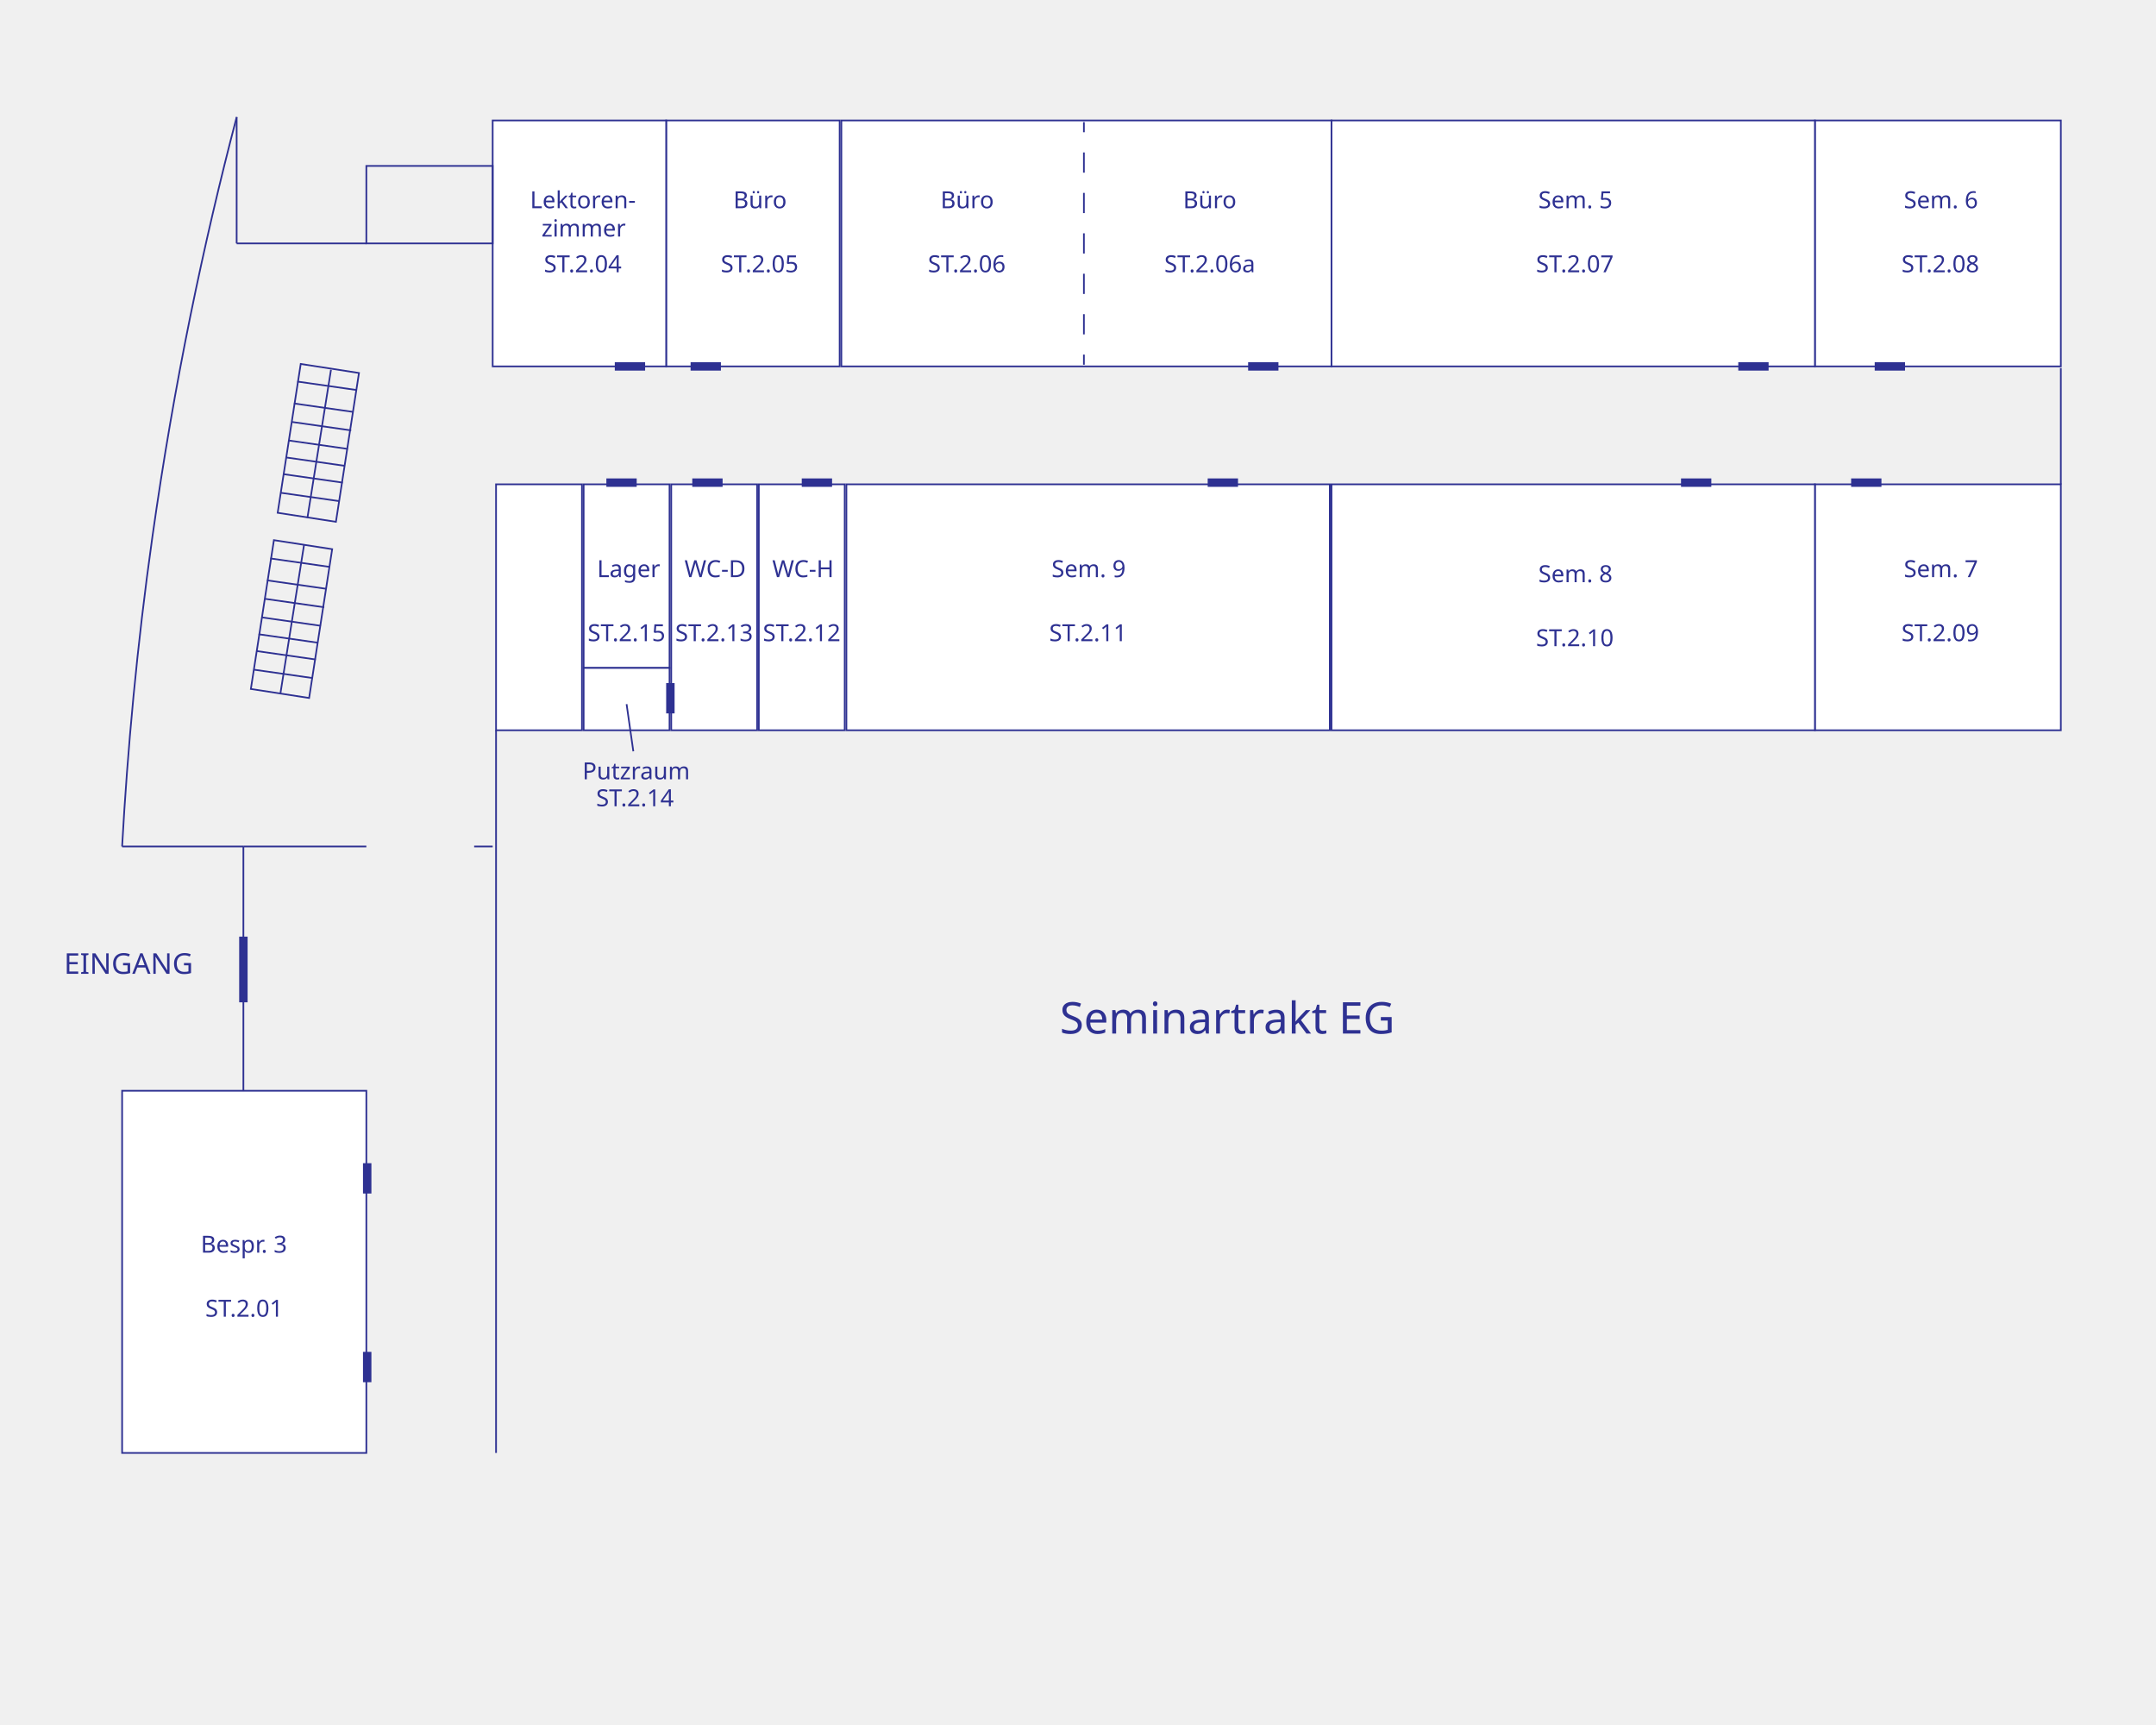
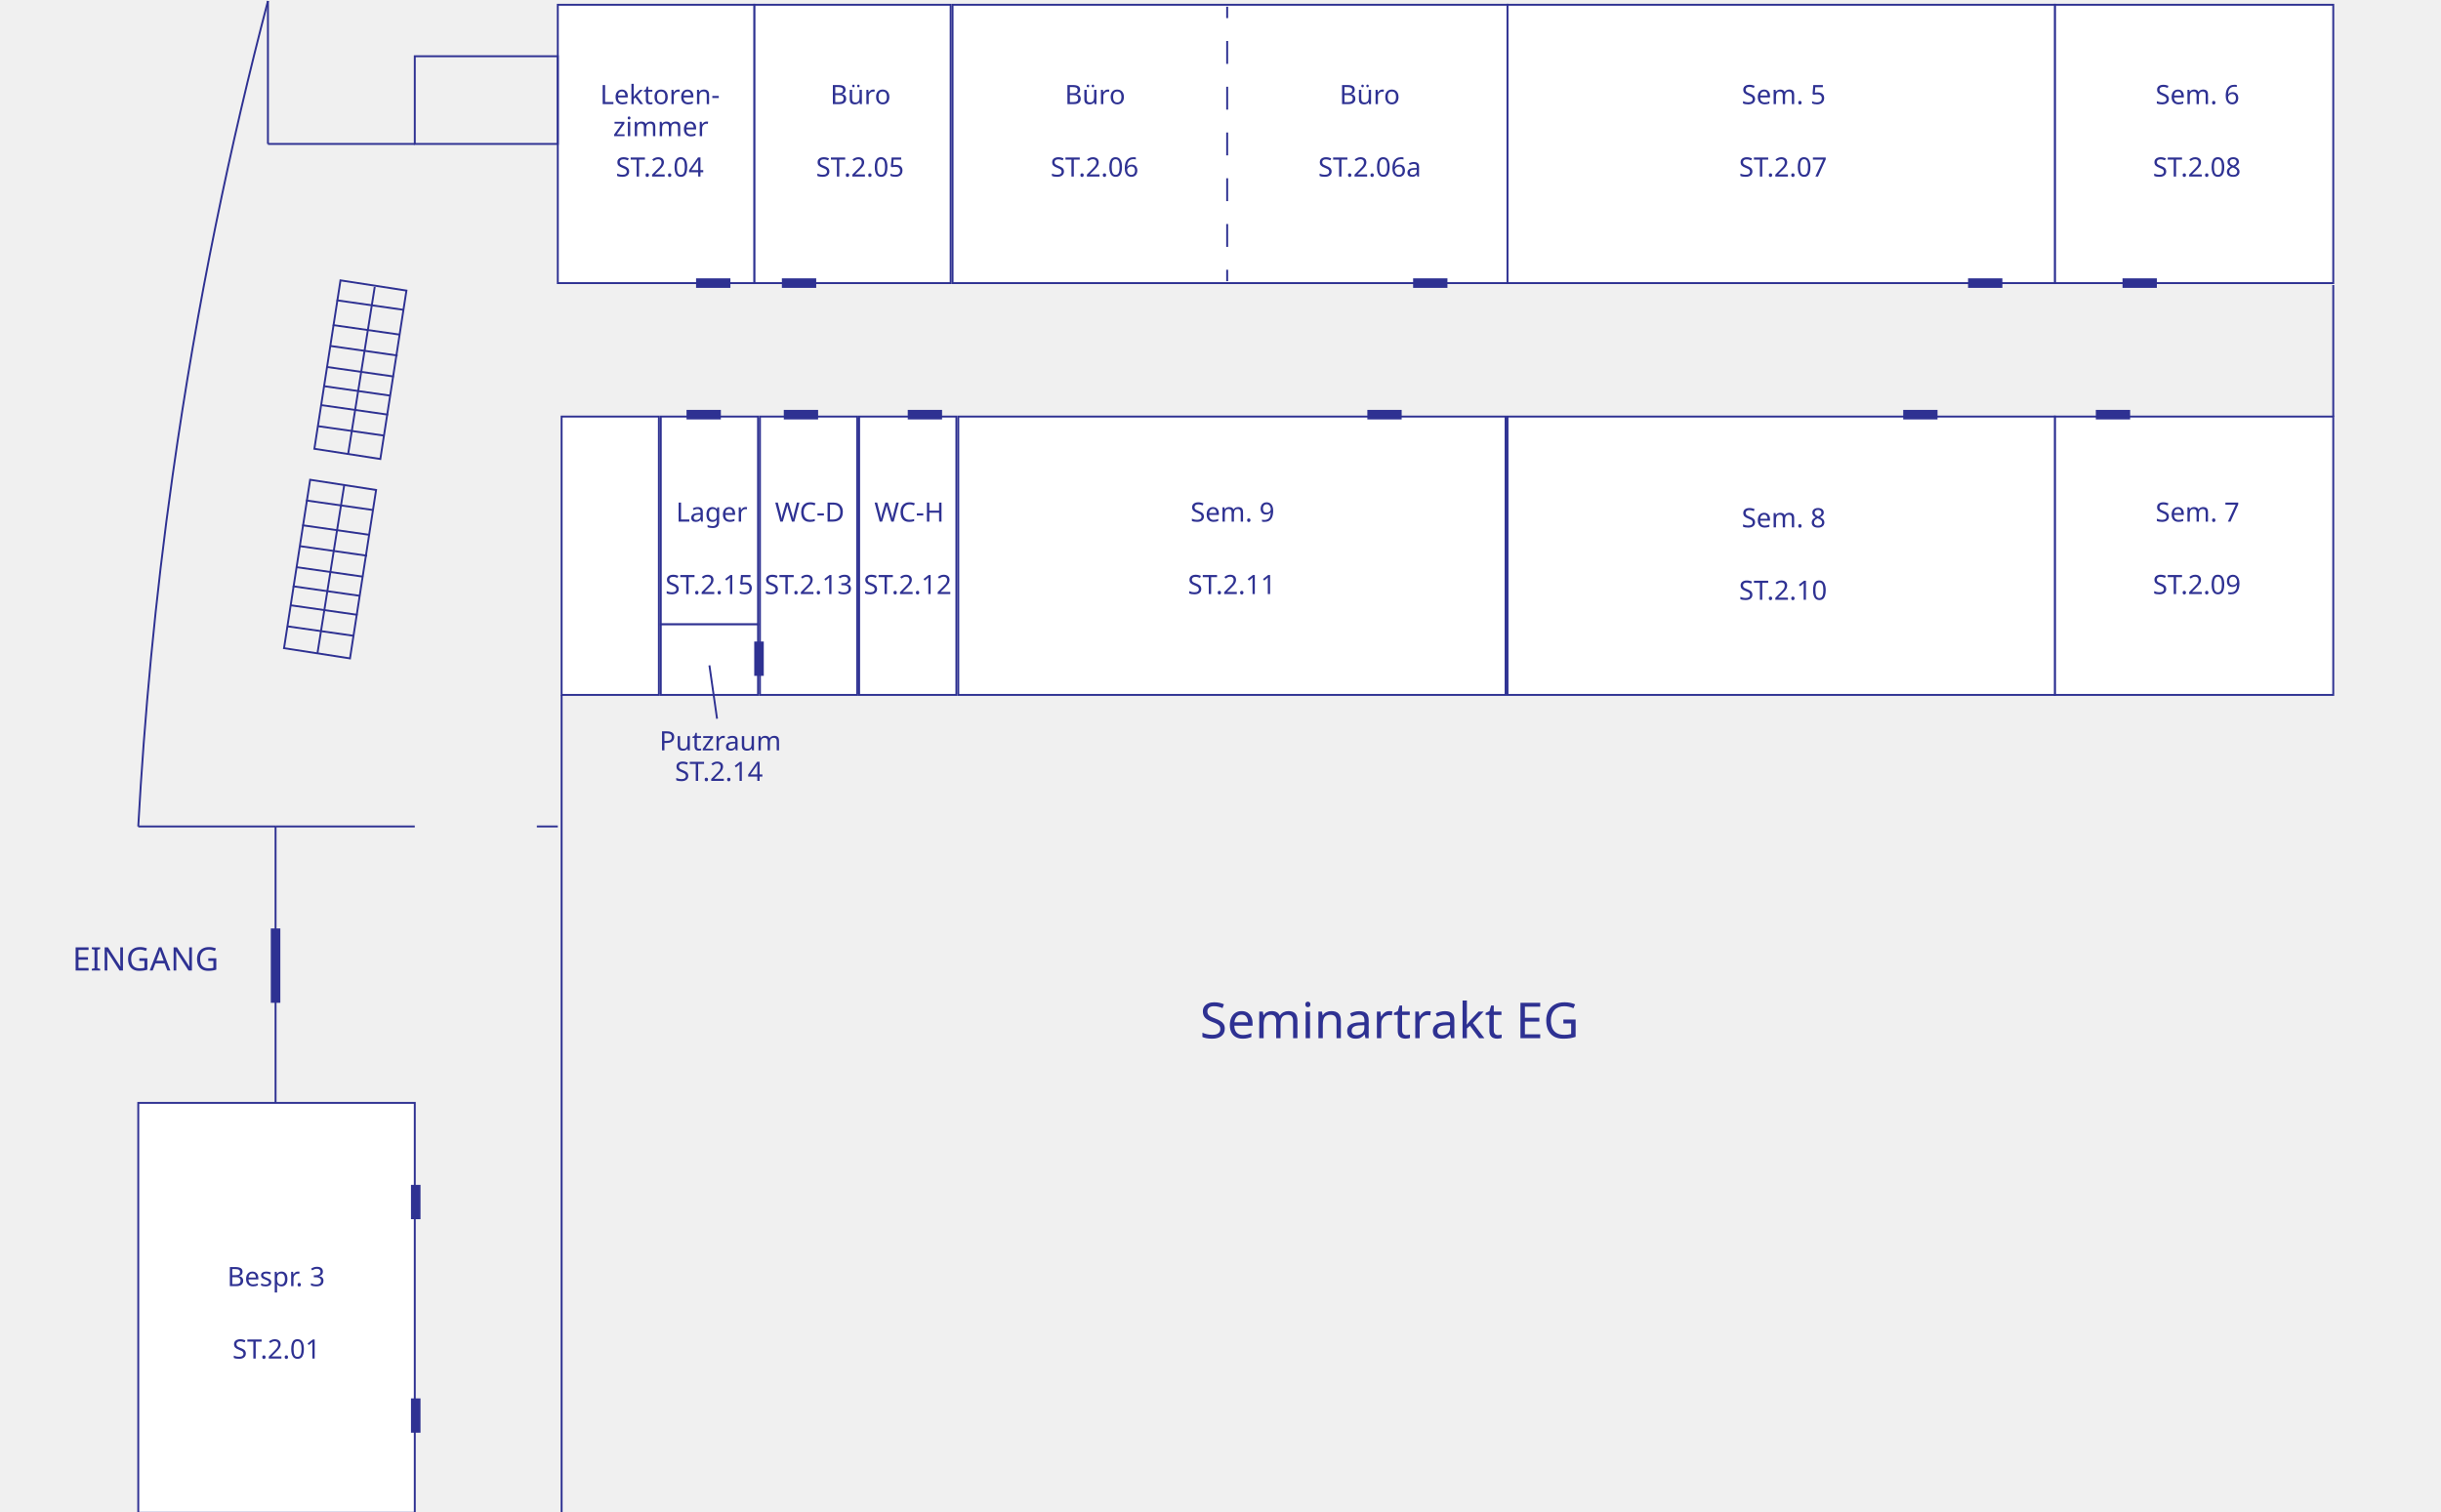
- <svg xmlns="http://www.w3.org/2000/svg" version="1.1" id="Ebene_1" x="0px" y="0px" viewBox="0 0 1280 1024" style="enable-background:new 0 0 1280 1024;" xml:space="preserve">
+ <svg xmlns="http://www.w3.org/2000/svg" version="1.1" id="Ebene_1" x="0px" y="0px" viewBox="0 0 1280 793" style="enable-background:new 0 0 1280 793;" xml:space="preserve">
  <style type="text/css">
	.st0{fill:#FFFFFF;}
	.st1{fill:#2E3192;}
	.st2{fill:none;stroke:#2E3192;stroke-miterlimit:10;}
	.st3{fill:#FFFFFF;stroke:#2E3192;stroke-miterlimit:10;}
	.st4{fill:none;}
	.st5{font-family:'MyriadPro-Regular';}
	.st6{font-size:14px;}
	.st7{fill:none;stroke:#2E3192;stroke-miterlimit:10;stroke-dasharray:12,12;}
	.st8{fill:none;stroke:#2E3192;stroke-width:5;stroke-miterlimit:10;}
	.st9{font-size:17px;}
	.st10{font-size:26px;}
</style>
  <g>
+     <rect x="1077.5" y="2.5" class="st0" width="146" height="146" />
+     <path class="st1" d="M1223,3v145h-145V3H1223 M1224,2h-147v147h147V2L1224,2z" />
+   </g>
+   <g>
+     <rect x="395.5" y="2.5" class="st0" width="103" height="146" />
+     <path class="st1" d="M498,3v145H396V3H498 M499,2H395v147h104V2L499,2z" />
+   </g>
+   <g>
+     <rect x="450.5" y="218.5" class="st0" width="51" height="146" />
+     <path class="st1" d="M501,219v145h-50V219H501 M502,218h-52v147h52V218L502,218z" />
+   </g>
+   <g>
+     <rect x="398.5" y="218.5" class="st0" width="51" height="146" />
+     <path class="st1" d="M449,219v145h-50V219H449 M450,218h-52v147h52V218L450,218z" />
+   </g>
+   <g>
+     <rect x="346.5" y="218.5" class="st0" width="51" height="109" />
+     <path class="st1" d="M397,219v108h-50V219H397 M398,218h-52v110h52V218L398,218z" />
+   </g>
+   <g>
+     <rect x="346.5" y="327.5" class="st0" width="51" height="37" />
+     <path class="st1" d="M397,328v36h-50v-36H397 M398,327h-52v38h52V327L398,327z" />
+   </g>
+   <g>
+     <rect x="294.5" y="218.5" class="st0" width="51" height="146" />
+     <path class="st1" d="M345,219v145h-50V219H345 M346,218h-52v147h52V218L346,218z" />
+   </g>
+   <g>
+     <rect x="292.5" y="2.5" class="st0" width="103" height="146" />
+     <path class="st1" d="M395,3v145H293V3H395 M396,2H292v147h104V2L396,2z" />
+   </g>
+   <g>
+     <rect x="499.5" y="2.5" class="st0" width="291" height="146" />
+     <path class="st1" d="M790,3v145H500V3H790 M791,2H499v147h292V2L791,2z" />
+   </g>
+   <g>
+     <rect x="790.5" y="2.5" class="st0" width="287" height="146" />
+     <path class="st1" d="M1077,3v145H791V3H1077 M1078,2H790v147h288V2L1078,2z" />
+   </g>
+   <g>
+     <rect x="1077.5" y="218.5" class="st0" width="146" height="146" />
+     <path class="st1" d="M1223,219v145h-145V219H1223 M1224,218h-147v147h147V218L1224,218z" />
+   </g>
+   <g>
+     <rect x="790.5" y="218.5" class="st0" width="287" height="146" />
+     <path class="st1" d="M1077,219v145H791V219H1077 M1078,218H790v147h288V218L1078,218z" />
+   </g>
+   <g>
+     <rect x="502.5" y="218.5" class="st0" width="287" height="146" />
+     <path class="st1" d="M789,219v145H503V219H789 M790,218H502v147h288V218L790,218z" />
+   </g>
+   <g>
+     <line class="st2" x1="294.5" y1="364.5" x2="294.5" y2="793.5" />
+   </g>
+   <rect x="72.5" y="578.5" class="st3" width="145" height="215" />
+   <line class="st2" x1="72.5" y1="433.5" x2="144.5" y2="433.5" />
+   <line class="st2" x1="144.5" y1="578.5" x2="144.5" y2="433.5" />
+   <line class="st2" x1="217.5" y1="433.5" x2="144.5" y2="433.5" />
+   <line class="st2" x1="292.5" y1="433.5" x2="281.5" y2="433.5" />
+   <path class="st2" d="M72.5,433.5c3.2-57.4,8.8-118.9,18-184c12.9-91.4,30.5-174.7,50-249" />
+   <line class="st2" x1="140.5" y1="0.5" x2="140.5" y2="75.5" />
+   <line class="st2" x1="217.5" y1="75.5" x2="140.5" y2="75.5" />
+   <rect x="217.5" y="29.5" class="st2" width="75" height="46" />
+   <rect x="171.5" y="149.2" transform="matrix(0.9882 0.1531 -0.1531 0.9882 31.9069 -26.6408)" class="st2" width="35" height="89.4" />
+   <rect x="155.6" y="253.8" transform="matrix(0.9882 0.1531 -0.1531 0.9882 47.7186 -22.9845)" class="st2" width="35" height="89.4" />
+   <line class="st2" x1="196.5" y1="150.5" x2="182.5" y2="238.5" />
+   <line class="st2" x1="180.5" y1="254.5" x2="166.5" y2="342.5" />
+   <line class="st2" x1="176.5" y1="157.5" x2="211.5" y2="162.5" />
+   <line class="st2" x1="174.5" y1="170.5" x2="209.5" y2="175.5" />
+   <line class="st2" x1="173.5" y1="181.5" x2="208.5" y2="186.5" />
+   <line class="st2" x1="171.5" y1="192.5" x2="206.5" y2="197.5" />
+   <line class="st2" x1="169.5" y1="202.5" x2="204.5" y2="207.5" />
+   <line class="st2" x1="168.5" y1="212.5" x2="203.5" y2="217.5" />
+   <line class="st2" x1="166.5" y1="223.5" x2="201.5" y2="228.5" />
+   <line class="st2" x1="160.5" y1="262.5" x2="195.5" y2="267.5" />
+   <line class="st2" x1="158.5" y1="275.5" x2="193.5" y2="280.5" />
+   <line class="st2" x1="157.5" y1="286.5" x2="192.5" y2="291.5" />
+   <line class="st2" x1="155.5" y1="297.5" x2="190.5" y2="302.5" />
+   <line class="st2" x1="153.5" y1="307.5" x2="188.5" y2="312.5" />
+   <line class="st2" x1="152.5" y1="317.5" x2="187.5" y2="322.5" />
+   <line class="st2" x1="150.5" y1="328.5" x2="185.5" y2="333.5" />
+   <rect x="303.7" y="44.7" class="st4" width="82.7" height="28" />
+   <text transform="matrix(1 0 0 1 314.6763 54.6064)">
+     <tspan x="0" y="0" class="st1 st5 st6">Lektoren-</tspan>
+     <tspan x="6.8" y="16.8" class="st1 st5 st6">zimmer</tspan>
+   </text>
+   <rect x="318.3" y="82.7" class="st4" width="53.7" height="18.3" />
+   <text transform="matrix(1 0 0 1 322.8862 92.6064)" class="st1 st5 st6">ST.2.04</text>
+   <rect x="334.7" y="383.7" class="st4" width="82.7" height="28" />
+   <text transform="matrix(1 0 0 1 345.7881 393.6064)" class="st1 st5 st6">Putzraum</text>
+   <rect x="349.3" y="399.7" class="st4" width="53.7" height="18.3" />
+   <text transform="matrix(1 0 0 1 353.8862 409.6064)" class="st1 st5 st6">ST.2.14</text>
+   <rect x="408.7" y="44.7" class="st4" width="82.7" height="28" />
+   <text transform="matrix(1 0 0 1 435.377 54.6064)" class="st1 st5 st6">Büro</text>
+   <rect x="423.3" y="82.7" class="st4" width="53.7" height="18.3" />
+   <text transform="matrix(1 0 0 1 427.8862 92.6064)" class="st1 st5 st6">ST.2.05</text>
+   <rect x="531.7" y="44.7" class="st4" width="82.7" height="28" />
+   <text transform="matrix(1 0 0 1 558.377 54.6064)" class="st1 st5 st6">Büro</text>
+   <rect x="546.3" y="82.7" class="st4" width="53.7" height="18.3" />
+   <text transform="matrix(1 0 0 1 550.8862 92.6064)" class="st1 st5 st6">ST.2.06</text>
+   <rect x="675.7" y="44.7" class="st4" width="82.7" height="28" />
+   <text transform="matrix(1 0 0 1 702.377 54.6064)" class="st1 st5 st6">Büro</text>
+   <rect x="690.3" y="82.7" class="st4" width="53.7" height="18.3" />
+   <text transform="matrix(1 0 0 1 691.2324 92.6064)" class="st1 st5 st6">ST.2.06a</text>
+   <rect x="892.7" y="44.7" class="st4" width="82.7" height="28" />
+   <text transform="matrix(1 0 0 1 913.2803 54.6064)" class="st1 st5 st6">Sem. 5</text>
+   <rect x="907.3" y="82.7" class="st4" width="53.7" height="18.3" />
+   <text transform="matrix(1 0 0 1 911.8862 92.6064)" class="st1 st5 st6">ST.2.07</text>
+   <rect x="1109.7" y="44.7" class="st4" width="82.7" height="28" />
+   <text transform="matrix(1 0 0 1 1130.28 54.6064)" class="st1 st5 st6">Sem. 6</text>
+   <rect x="1124.3" y="82.7" class="st4" width="53.7" height="18.3" />
+   <text transform="matrix(1 0 0 1 1128.886 92.6064)" class="st1 st5 st6">ST.2.08</text>
+   <rect x="1109.7" y="263.7" class="st4" width="82.7" height="28" />
+   <text transform="matrix(1 0 0 1 1130.28 273.6064)" class="st1 st5 st6">Sem. 7</text>
+   <rect x="1124.3" y="301.7" class="st4" width="53.7" height="18.3" />
+   <text transform="matrix(1 0 0 1 1128.886 311.6064)" class="st1 st5 st6">ST.2.09</text>
+   <rect x="892.7" y="266.7" class="st4" width="82.7" height="28" />
+   <text transform="matrix(1 0 0 1 913.2803 276.6064)" class="st1 st5 st6">Sem. 8</text>
+   <rect x="907.3" y="304.7" class="st4" width="53.7" height="18.3" />
+   <text transform="matrix(1 0 0 1 911.8862 314.6064)" class="st1 st5 st6">ST.2.10</text>
+   <rect x="603.7" y="263.7" class="st4" width="82.7" height="28" />
+   <text transform="matrix(1 0 0 1 624.2803 273.6064)" class="st1 st5 st6">Sem. 9</text>
+   <rect x="618.3" y="301.7" class="st4" width="53.7" height="18.3" />
+   <text transform="matrix(1 0 0 1 622.8862 311.6064)" class="st1 st5 st6">ST.2.11</text>
+   <rect x="102.7" y="664.7" class="st4" width="82.7" height="28" />
+   <text transform="matrix(1 0 0 1 119.1714 674.6064)" class="st1 st5 st6">Bespr. 3</text>
+   <rect x="117.3" y="702.7" class="st4" width="53.7" height="18.3" />
+   <text transform="matrix(1 0 0 1 121.8862 712.6064)" class="st1 st5 st6">ST.2.01</text>
+   <rect x="452" y="263.7" class="st4" width="48" height="28" />
+   <text transform="matrix(1 0 0 1 458.4653 273.6064)" class="st1 st5 st6">WC-H</text>
+   <rect x="448.3" y="301.7" class="st4" width="53.7" height="18.3" />
+   <text transform="matrix(1 0 0 1 452.8862 311.6064)" class="st1 st5 st6">ST.2.12</text>
+   <rect x="400" y="263.7" class="st4" width="48" height="28" />
+   <text transform="matrix(1 0 0 1 406.3672 273.6064)" class="st1 st5 st6">WC-D</text>
+   <rect x="396.3" y="301.7" class="st4" width="53.7" height="18.3" />
+   <text transform="matrix(1 0 0 1 400.8862 311.6064)" class="st1 st5 st6">ST.2.13</text>
+   <rect x="348" y="263.7" class="st4" width="48" height="28" />
+   <text transform="matrix(1 0 0 1 354.4932 273.6064)" class="st1 st5 st6">Lager</text>
+   <rect x="344.3" y="301.7" class="st4" width="53.7" height="18.3" />
+   <text transform="matrix(1 0 0 1 348.8862 311.6064)" class="st1 st5 st6">ST.2.15</text>
+   <g>
    <g>
-       <rect x="1077.5" y="71.5" class="st0" width="146" height="146" />
-       <path class="st1" d="M1223,72v145h-145V72H1223 M1224,71h-147v147h147V71L1224,71z" />
+       <line class="st2" x1="643.5" y1="3.5" x2="643.5" y2="9.5" />
+       <line class="st7" x1="643.5" y1="21.5" x2="643.5" y2="135.5" />
+       <line class="st2" x1="643.5" y1="141.5" x2="643.5" y2="147.5" />
    </g>
-     <g>
-       <rect x="395.5" y="71.5" class="st0" width="103" height="146" />
-       <path class="st1" d="M498,72v145H396V72H498 M499,71H395v147h104V71L499,71z" />
-     </g>
-     <g>
-       <rect x="450.5" y="287.5" class="st0" width="51" height="146" />
-       <path class="st1" d="M501,288v145h-50V288H501 M502,287h-52v147h52V287L502,287z" />
-     </g>
-     <g>
-       <rect x="398.5" y="287.5" class="st0" width="51" height="146" />
-       <path class="st1" d="M449,288v145h-50V288H449 M450,287h-52v147h52V287L450,287z" />
-     </g>
-     <g>
-       <rect x="346.5" y="287.5" class="st0" width="51" height="109" />
-       <path class="st1" d="M397,288v108h-50V288H397 M398,287h-52v110h52V287L398,287z" />
-     </g>
-     <g>
-       <rect x="346.5" y="396.5" class="st0" width="51" height="37" />
-       <path class="st1" d="M397,397v36h-50v-36H397 M398,396h-52v38h52V396L398,396z" />
-     </g>
-     <g>
-       <rect x="294.5" y="287.5" class="st0" width="51" height="146" />
-       <path class="st1" d="M345,288v145h-50V288H345 M346,287h-52v147h52V287L346,287z" />
-     </g>
-     <g>
-       <rect x="292.5" y="71.5" class="st0" width="103" height="146" />
-       <path class="st1" d="M395,72v145H293V72H395 M396,71H292v147h104V71L396,71z" />
-     </g>
-     <g>
-       <rect x="499.5" y="71.5" class="st0" width="291" height="146" />
-       <path class="st1" d="M790,72v145H500V72H790 M791,71H499v147h292V71L791,71z" />
-     </g>
-     <g>
-       <rect x="790.5" y="71.5" class="st0" width="287" height="146" />
-       <path class="st1" d="M1077,72v145H791V72H1077 M1078,71H790v147h288V71L1078,71z" />
-     </g>
-     <g>
-       <rect x="1077.5" y="287.5" class="st0" width="146" height="146" />
-       <path class="st1" d="M1223,288v145h-145V288H1223 M1224,287h-147v147h147V287L1224,287z" />
-     </g>
-     <g>
-       <rect x="790.5" y="287.5" class="st0" width="287" height="146" />
-       <path class="st1" d="M1077,288v145H791V288H1077 M1078,287H790v147h288V287L1078,287z" />
-     </g>
-     <g>
-       <rect x="502.5" y="287.5" class="st0" width="287" height="146" />
-       <path class="st1" d="M789,288v145H503V288H789 M790,287H502v147h288V287L790,287z" />
-     </g>
-     <g>
-       <line class="st2" x1="294.5" y1="433.5" x2="294.5" y2="862.5" />
-     </g>
-     <rect x="72.5" y="647.5" class="st3" width="145" height="215" />
-     <line class="st2" x1="72.5" y1="502.5" x2="144.5" y2="502.5" />
-     <line class="st2" x1="144.5" y1="647.5" x2="144.5" y2="502.5" />
-     <line class="st2" x1="217.5" y1="502.5" x2="144.5" y2="502.5" />
-     <line class="st2" x1="292.5" y1="502.5" x2="281.5" y2="502.5" />
-     <path class="st2" d="M72.5,502.5c3.2-57.4,8.8-118.9,18-184c12.9-91.4,30.5-174.7,50-249" />
-     <line class="st2" x1="140.5" y1="69.5" x2="140.5" y2="144.5" />
-     <line class="st2" x1="217.5" y1="144.5" x2="140.5" y2="144.5" />
-     <rect x="217.5" y="98.5" class="st2" width="75" height="46" />
-     <rect x="171.5" y="218.2" transform="matrix(0.9882 0.1531 -0.1531 0.9882 42.4675 -25.8279)" class="st2" width="35" height="89.4" />
-     <rect x="155.6" y="322.8" transform="matrix(0.9882 0.1531 -0.1531 0.9882 58.2792 -22.1716)" class="st2" width="35" height="89.4" />
-     <line class="st2" x1="196.5" y1="219.5" x2="182.5" y2="307.5" />
-     <line class="st2" x1="180.5" y1="323.5" x2="166.5" y2="411.5" />
-     <line class="st2" x1="176.5" y1="226.5" x2="211.5" y2="231.5" />
-     <line class="st2" x1="174.5" y1="239.5" x2="209.5" y2="244.5" />
-     <line class="st2" x1="173.5" y1="250.5" x2="208.5" y2="255.5" />
-     <line class="st2" x1="171.5" y1="261.5" x2="206.5" y2="266.5" />
-     <line class="st2" x1="169.5" y1="271.5" x2="204.5" y2="276.5" />
-     <line class="st2" x1="168.5" y1="281.5" x2="203.5" y2="286.5" />
-     <line class="st2" x1="166.5" y1="292.5" x2="201.5" y2="297.5" />
-     <line class="st2" x1="160.5" y1="331.5" x2="195.5" y2="336.5" />
-     <line class="st2" x1="158.5" y1="344.5" x2="193.5" y2="349.5" />
-     <line class="st2" x1="157.5" y1="355.5" x2="192.5" y2="360.5" />
-     <line class="st2" x1="155.5" y1="366.5" x2="190.5" y2="371.5" />
-     <line class="st2" x1="153.5" y1="376.5" x2="188.5" y2="381.5" />
-     <line class="st2" x1="152.5" y1="386.5" x2="187.5" y2="391.5" />
-     <line class="st2" x1="150.5" y1="397.5" x2="185.5" y2="402.5" />
-     <rect x="303.7" y="113.7" class="st4" width="82.7" height="28" />
-     <text transform="matrix(1 0 0 1 314.6763 123.6064)">
-       <tspan x="0" y="0" class="st1 st5 st6">Lektoren-</tspan>
-       <tspan x="6.8" y="16.8" class="st1 st5 st6">zimmer</tspan>
-     </text>
-     <rect x="318.3" y="151.7" class="st4" width="53.7" height="18.3" />
-     <text transform="matrix(1 0 0 1 322.8862 161.6064)" class="st1 st5 st6">ST.2.04</text>
-     <rect x="334.7" y="452.7" class="st4" width="82.7" height="28" />
-     <text transform="matrix(1 0 0 1 345.7881 462.6064)" class="st1 st5 st6">Putzraum</text>
-     <rect x="349.3" y="468.7" class="st4" width="53.7" height="18.3" />
-     <text transform="matrix(1 0 0 1 353.8862 478.6064)" class="st1 st5 st6">ST.2.14</text>
-     <rect x="408.7" y="113.7" class="st4" width="82.7" height="28" />
-     <text transform="matrix(1 0 0 1 435.377 123.6064)" class="st1 st5 st6">Büro</text>
-     <rect x="423.3" y="151.7" class="st4" width="53.7" height="18.3" />
-     <text transform="matrix(1 0 0 1 427.8862 161.6064)" class="st1 st5 st6">ST.2.05</text>
-     <rect x="531.7" y="113.7" class="st4" width="82.7" height="28" />
-     <text transform="matrix(1 0 0 1 558.377 123.6064)" class="st1 st5 st6">Büro</text>
-     <rect x="546.3" y="151.7" class="st4" width="53.7" height="18.3" />
-     <text transform="matrix(1 0 0 1 550.8862 161.6064)" class="st1 st5 st6">ST.2.06</text>
-     <rect x="675.7" y="113.7" class="st4" width="82.7" height="28" />
-     <text transform="matrix(1 0 0 1 702.377 123.6064)" class="st1 st5 st6">Büro</text>
-     <rect x="690.3" y="151.7" class="st4" width="53.7" height="18.3" />
-     <text transform="matrix(1 0 0 1 691.2324 161.6064)" class="st1 st5 st6">ST.2.06a</text>
-     <rect x="892.7" y="113.7" class="st4" width="82.7" height="28" />
-     <text transform="matrix(1 0 0 1 913.2803 123.6064)" class="st1 st5 st6">Sem. 5</text>
-     <rect x="907.3" y="151.7" class="st4" width="53.7" height="18.3" />
-     <text transform="matrix(1 0 0 1 911.8862 161.6064)" class="st1 st5 st6">ST.2.07</text>
-     <rect x="1109.7" y="113.7" class="st4" width="82.7" height="28" />
-     <text transform="matrix(1 0 0 1 1130.28 123.6064)" class="st1 st5 st6">Sem. 6</text>
-     <rect x="1124.3" y="151.7" class="st4" width="53.7" height="18.3" />
-     <text transform="matrix(1 0 0 1 1128.886 161.6064)" class="st1 st5 st6">ST.2.08</text>
-     <rect x="1109.7" y="332.7" class="st4" width="82.7" height="28" />
-     <text transform="matrix(1 0 0 1 1130.28 342.6064)" class="st1 st5 st6">Sem. 7</text>
-     <rect x="1124.3" y="370.7" class="st4" width="53.7" height="18.3" />
-     <text transform="matrix(1 0 0 1 1128.886 380.6064)" class="st1 st5 st6">ST.2.09</text>
-     <rect x="892.7" y="335.7" class="st4" width="82.7" height="28" />
-     <text transform="matrix(1 0 0 1 913.2803 345.6064)" class="st1 st5 st6">Sem. 8</text>
-     <rect x="907.3" y="373.7" class="st4" width="53.7" height="18.3" />
-     <text transform="matrix(1 0 0 1 911.8862 383.6064)" class="st1 st5 st6">ST.2.10</text>
-     <rect x="603.7" y="332.7" class="st4" width="82.7" height="28" />
-     <text transform="matrix(1 0 0 1 624.2803 342.6064)" class="st1 st5 st6">Sem. 9</text>
-     <rect x="618.3" y="370.7" class="st4" width="53.7" height="18.3" />
-     <text transform="matrix(1 0 0 1 622.8862 380.6064)" class="st1 st5 st6">ST.2.11</text>
-     <rect x="102.7" y="733.7" class="st4" width="82.7" height="28" />
-     <text transform="matrix(1 0 0 1 119.1714 743.6064)" class="st1 st5 st6">Bespr. 3</text>
-     <rect x="117.3" y="771.7" class="st4" width="53.7" height="18.3" />
-     <text transform="matrix(1 0 0 1 121.8862 781.6064)" class="st1 st5 st6">ST.2.01</text>
-     <rect x="452" y="332.7" class="st4" width="48" height="28" />
-     <text transform="matrix(1 0 0 1 458.4653 342.6064)" class="st1 st5 st6">WC-H</text>
-     <rect x="448.3" y="370.7" class="st4" width="53.7" height="18.3" />
-     <text transform="matrix(1 0 0 1 452.8862 380.6064)" class="st1 st5 st6">ST.2.12</text>
-     <rect x="400" y="332.7" class="st4" width="48" height="28" />
-     <text transform="matrix(1 0 0 1 406.3672 342.6064)" class="st1 st5 st6">WC-D</text>
-     <rect x="396.3" y="370.7" class="st4" width="53.7" height="18.3" />
-     <text transform="matrix(1 0 0 1 400.8862 380.6064)" class="st1 st5 st6">ST.2.13</text>
-     <rect x="348" y="332.7" class="st4" width="48" height="28" />
-     <text transform="matrix(1 0 0 1 354.4932 342.6064)" class="st1 st5 st6">Lager</text>
-     <rect x="344.3" y="370.7" class="st4" width="53.7" height="18.3" />
-     <text transform="matrix(1 0 0 1 348.8862 380.6064)" class="st1 st5 st6">ST.2.15</text>
-     <g>
-       <g>
-         <line class="st2" x1="643.5" y1="72.5" x2="643.5" y2="78.5" />
-         <line class="st7" x1="643.5" y1="90.5" x2="643.5" y2="204.5" />
-         <line class="st2" x1="643.5" y1="210.5" x2="643.5" y2="216.5" />
-       </g>
-     </g>
-     <line class="st2" x1="376" y1="446" x2="372" y2="418" />
-     <line class="st8" x1="365" y1="217.5" x2="383" y2="217.5" />
-     <line class="st8" x1="410" y1="217.5" x2="428" y2="217.5" />
-     <line class="st8" x1="741" y1="217.5" x2="759" y2="217.5" />
-     <line class="st8" x1="1032" y1="217.5" x2="1050" y2="217.5" />
-     <line class="st8" x1="1113" y1="217.5" x2="1131" y2="217.5" />
-     <line class="st8" x1="1099" y1="286.5" x2="1117" y2="286.5" />
-     <line class="st8" x1="998" y1="286.5" x2="1016" y2="286.5" />
-     <line class="st8" x1="717" y1="286.5" x2="735" y2="286.5" />
-     <line class="st8" x1="476" y1="286.5" x2="494" y2="286.5" />
-     <line class="st8" x1="411" y1="286.5" x2="429" y2="286.5" />
-     <line class="st8" x1="360" y1="286.5" x2="378" y2="286.5" />
-     <line class="st8" x1="398" y1="423.5" x2="398" y2="405.5" />
-     <line class="st8" x1="218" y1="820.5" x2="218" y2="802.5" />
-     <line class="st8" x1="218" y1="708.5" x2="218" y2="690.5" />
-     <line class="st8" x1="144.5" y1="595" x2="144.5" y2="556" />
-     <rect x="38" y="566" class="st4" width="79" height="19" />
-     <text transform="matrix(1 0 0 1 38 578.0703)" class="st1 st5 st9">EINGANG</text>
-     <rect x="605" y="595.1" class="st4" width="223" height="27.3" />
-     <text transform="matrix(1 0 0 1 629.1934 613.5537)" class="st1 st5 st10">Seminartrakt EG</text>
-     <line class="st2" x1="1223.5" y1="218.5" x2="1223.5" y2="287.5" />
  </g>
+   <line class="st2" x1="376" y1="377" x2="372" y2="349" />
+   <line class="st8" x1="365" y1="148.5" x2="383" y2="148.5" />
+   <line class="st8" x1="410" y1="148.5" x2="428" y2="148.5" />
+   <line class="st8" x1="741" y1="148.5" x2="759" y2="148.5" />
+   <line class="st8" x1="1032" y1="148.5" x2="1050" y2="148.5" />
+   <line class="st8" x1="1113" y1="148.5" x2="1131" y2="148.5" />
+   <line class="st8" x1="1099" y1="217.5" x2="1117" y2="217.5" />
+   <line class="st8" x1="998" y1="217.5" x2="1016" y2="217.5" />
+   <line class="st8" x1="717" y1="217.5" x2="735" y2="217.5" />
+   <line class="st8" x1="476" y1="217.5" x2="494" y2="217.5" />
+   <line class="st8" x1="411" y1="217.5" x2="429" y2="217.5" />
+   <line class="st8" x1="360" y1="217.5" x2="378" y2="217.5" />
+   <line class="st8" x1="398" y1="354.5" x2="398" y2="336.5" />
+   <line class="st8" x1="218" y1="751.5" x2="218" y2="733.5" />
+   <line class="st8" x1="218" y1="639.5" x2="218" y2="621.5" />
+   <line class="st8" x1="144.5" y1="526" x2="144.5" y2="487" />
+   <rect x="38" y="497" class="st4" width="79" height="19" />
+   <text transform="matrix(1 0 0 1 38 509.0703)" class="st1 st5 st9">EINGANG</text>
+   <rect x="605" y="526.1" class="st4" width="223" height="27.3" />
+   <text transform="matrix(1 0 0 1 629.1934 544.5537)" class="st1 st5 st10">Seminartrakt EG</text>
+   <line class="st2" x1="1223.5" y1="149.5" x2="1223.5" y2="218.5" />
</svg>
